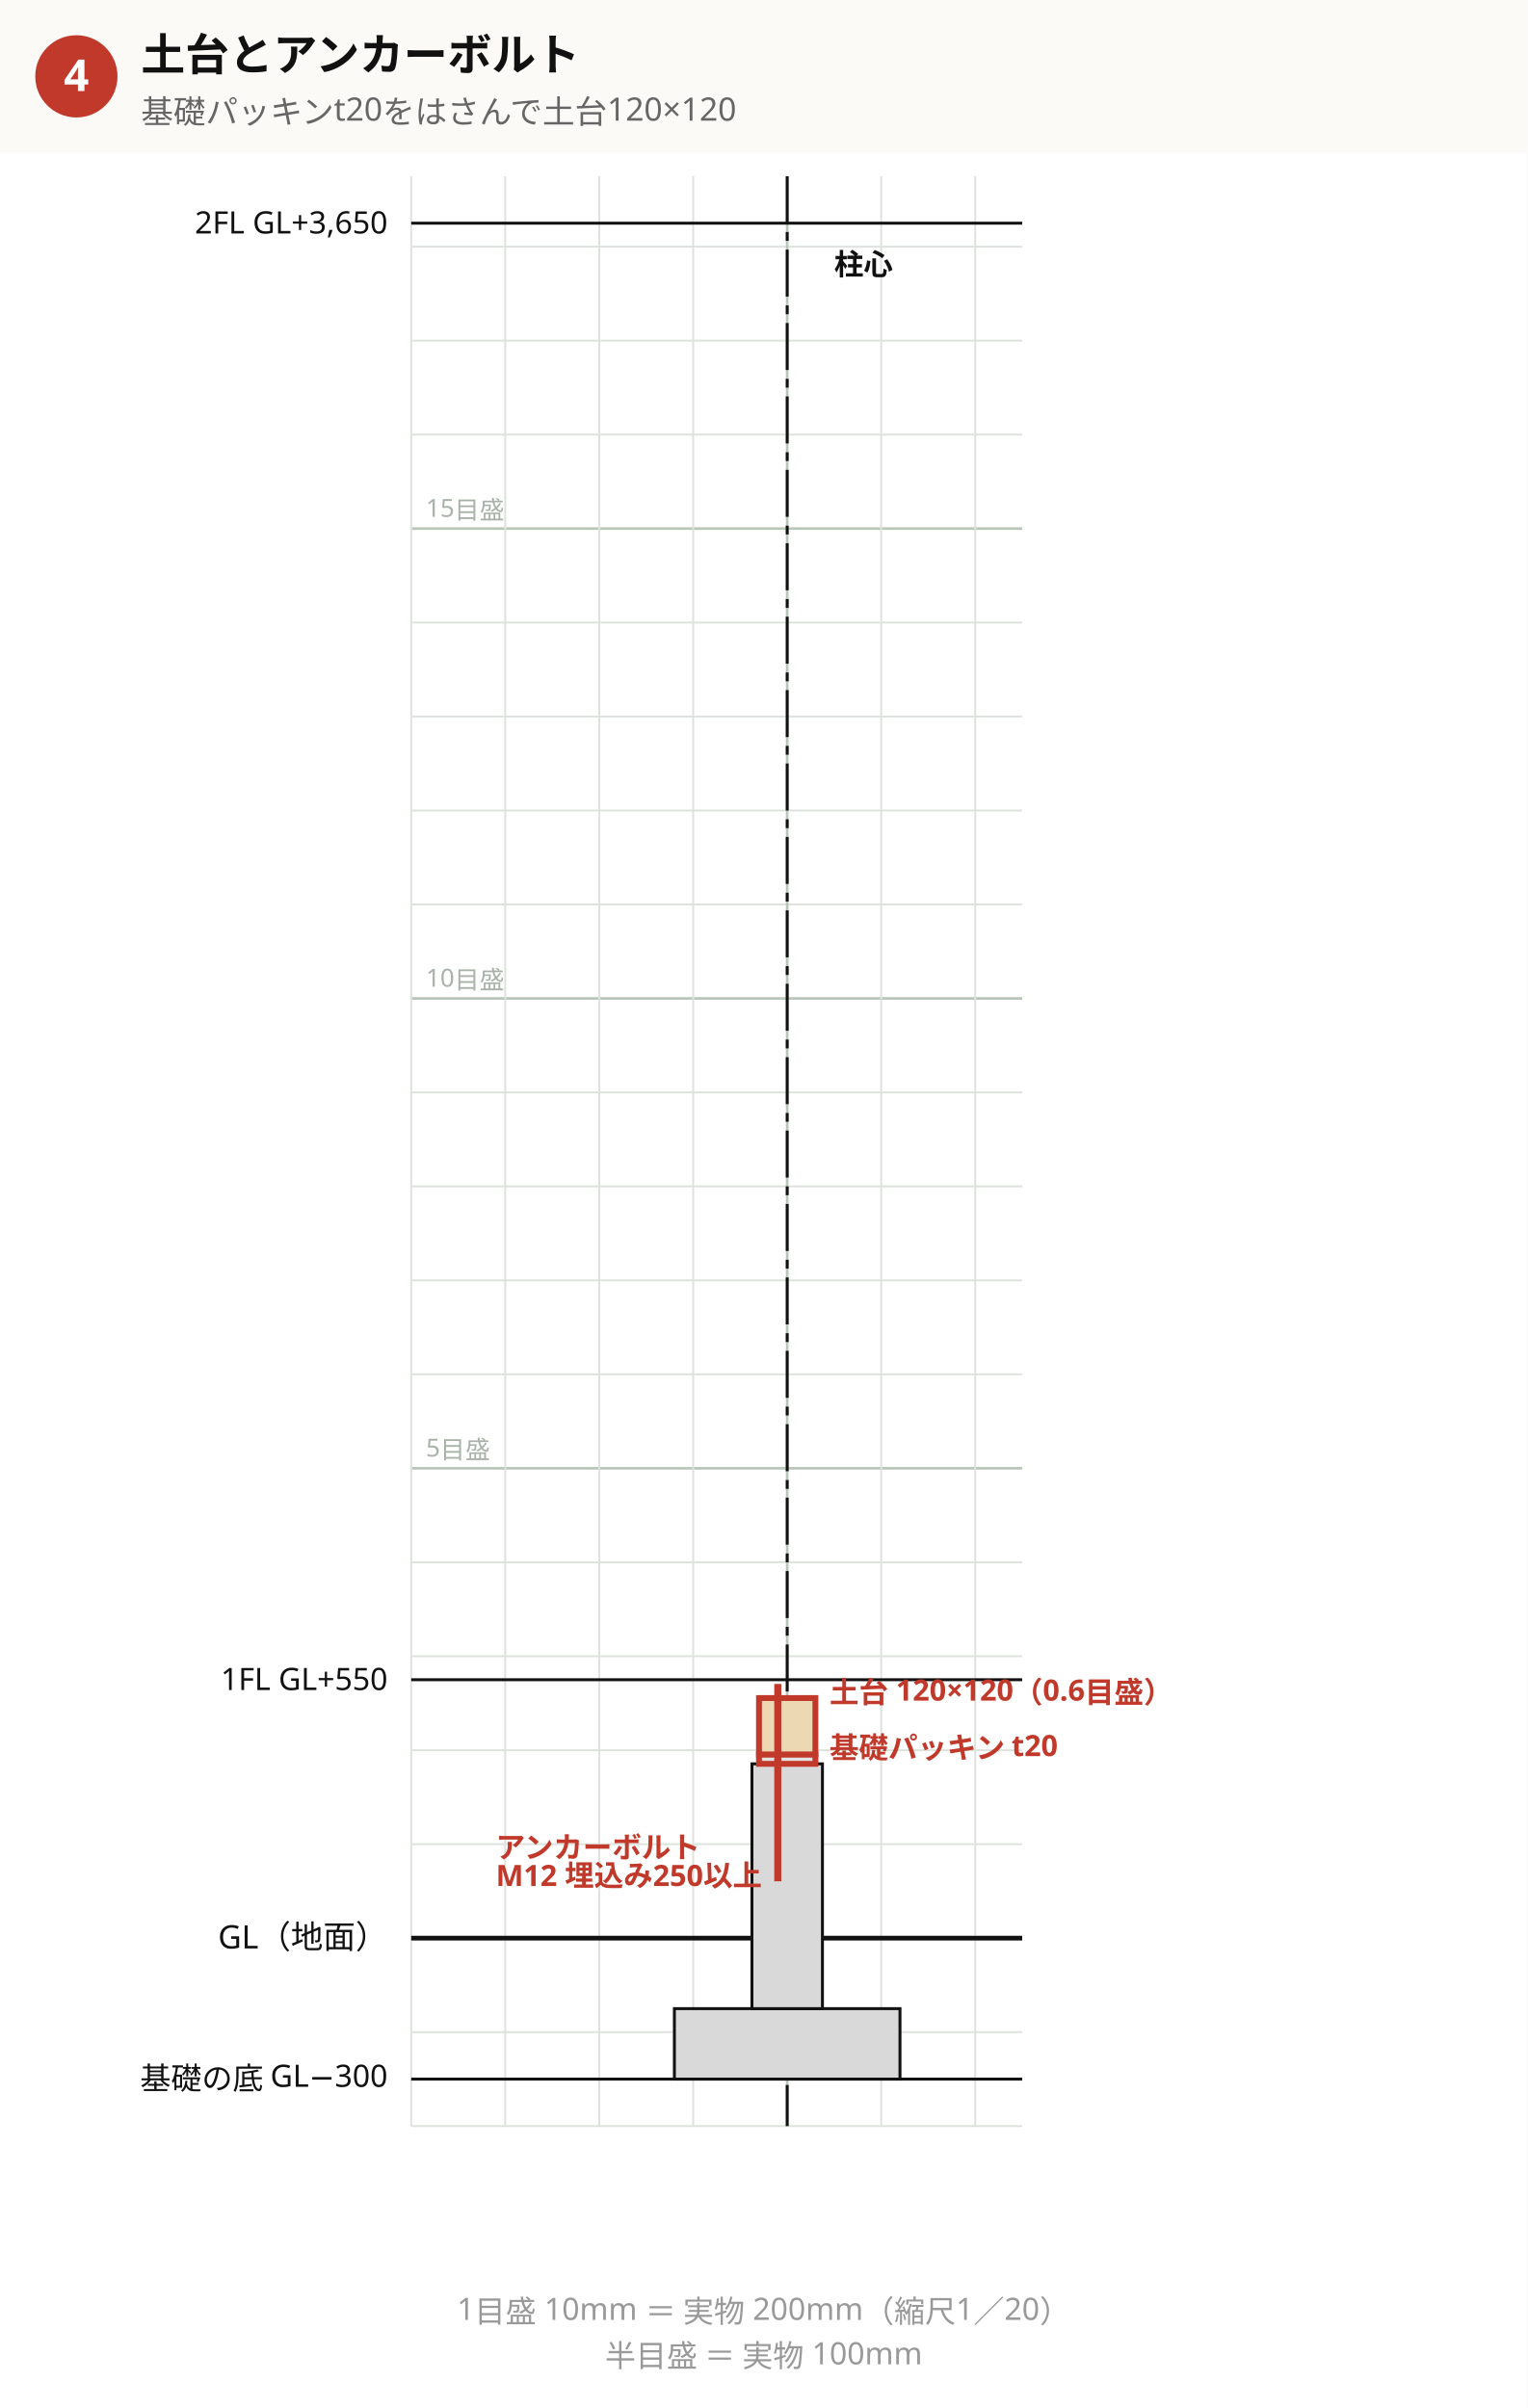
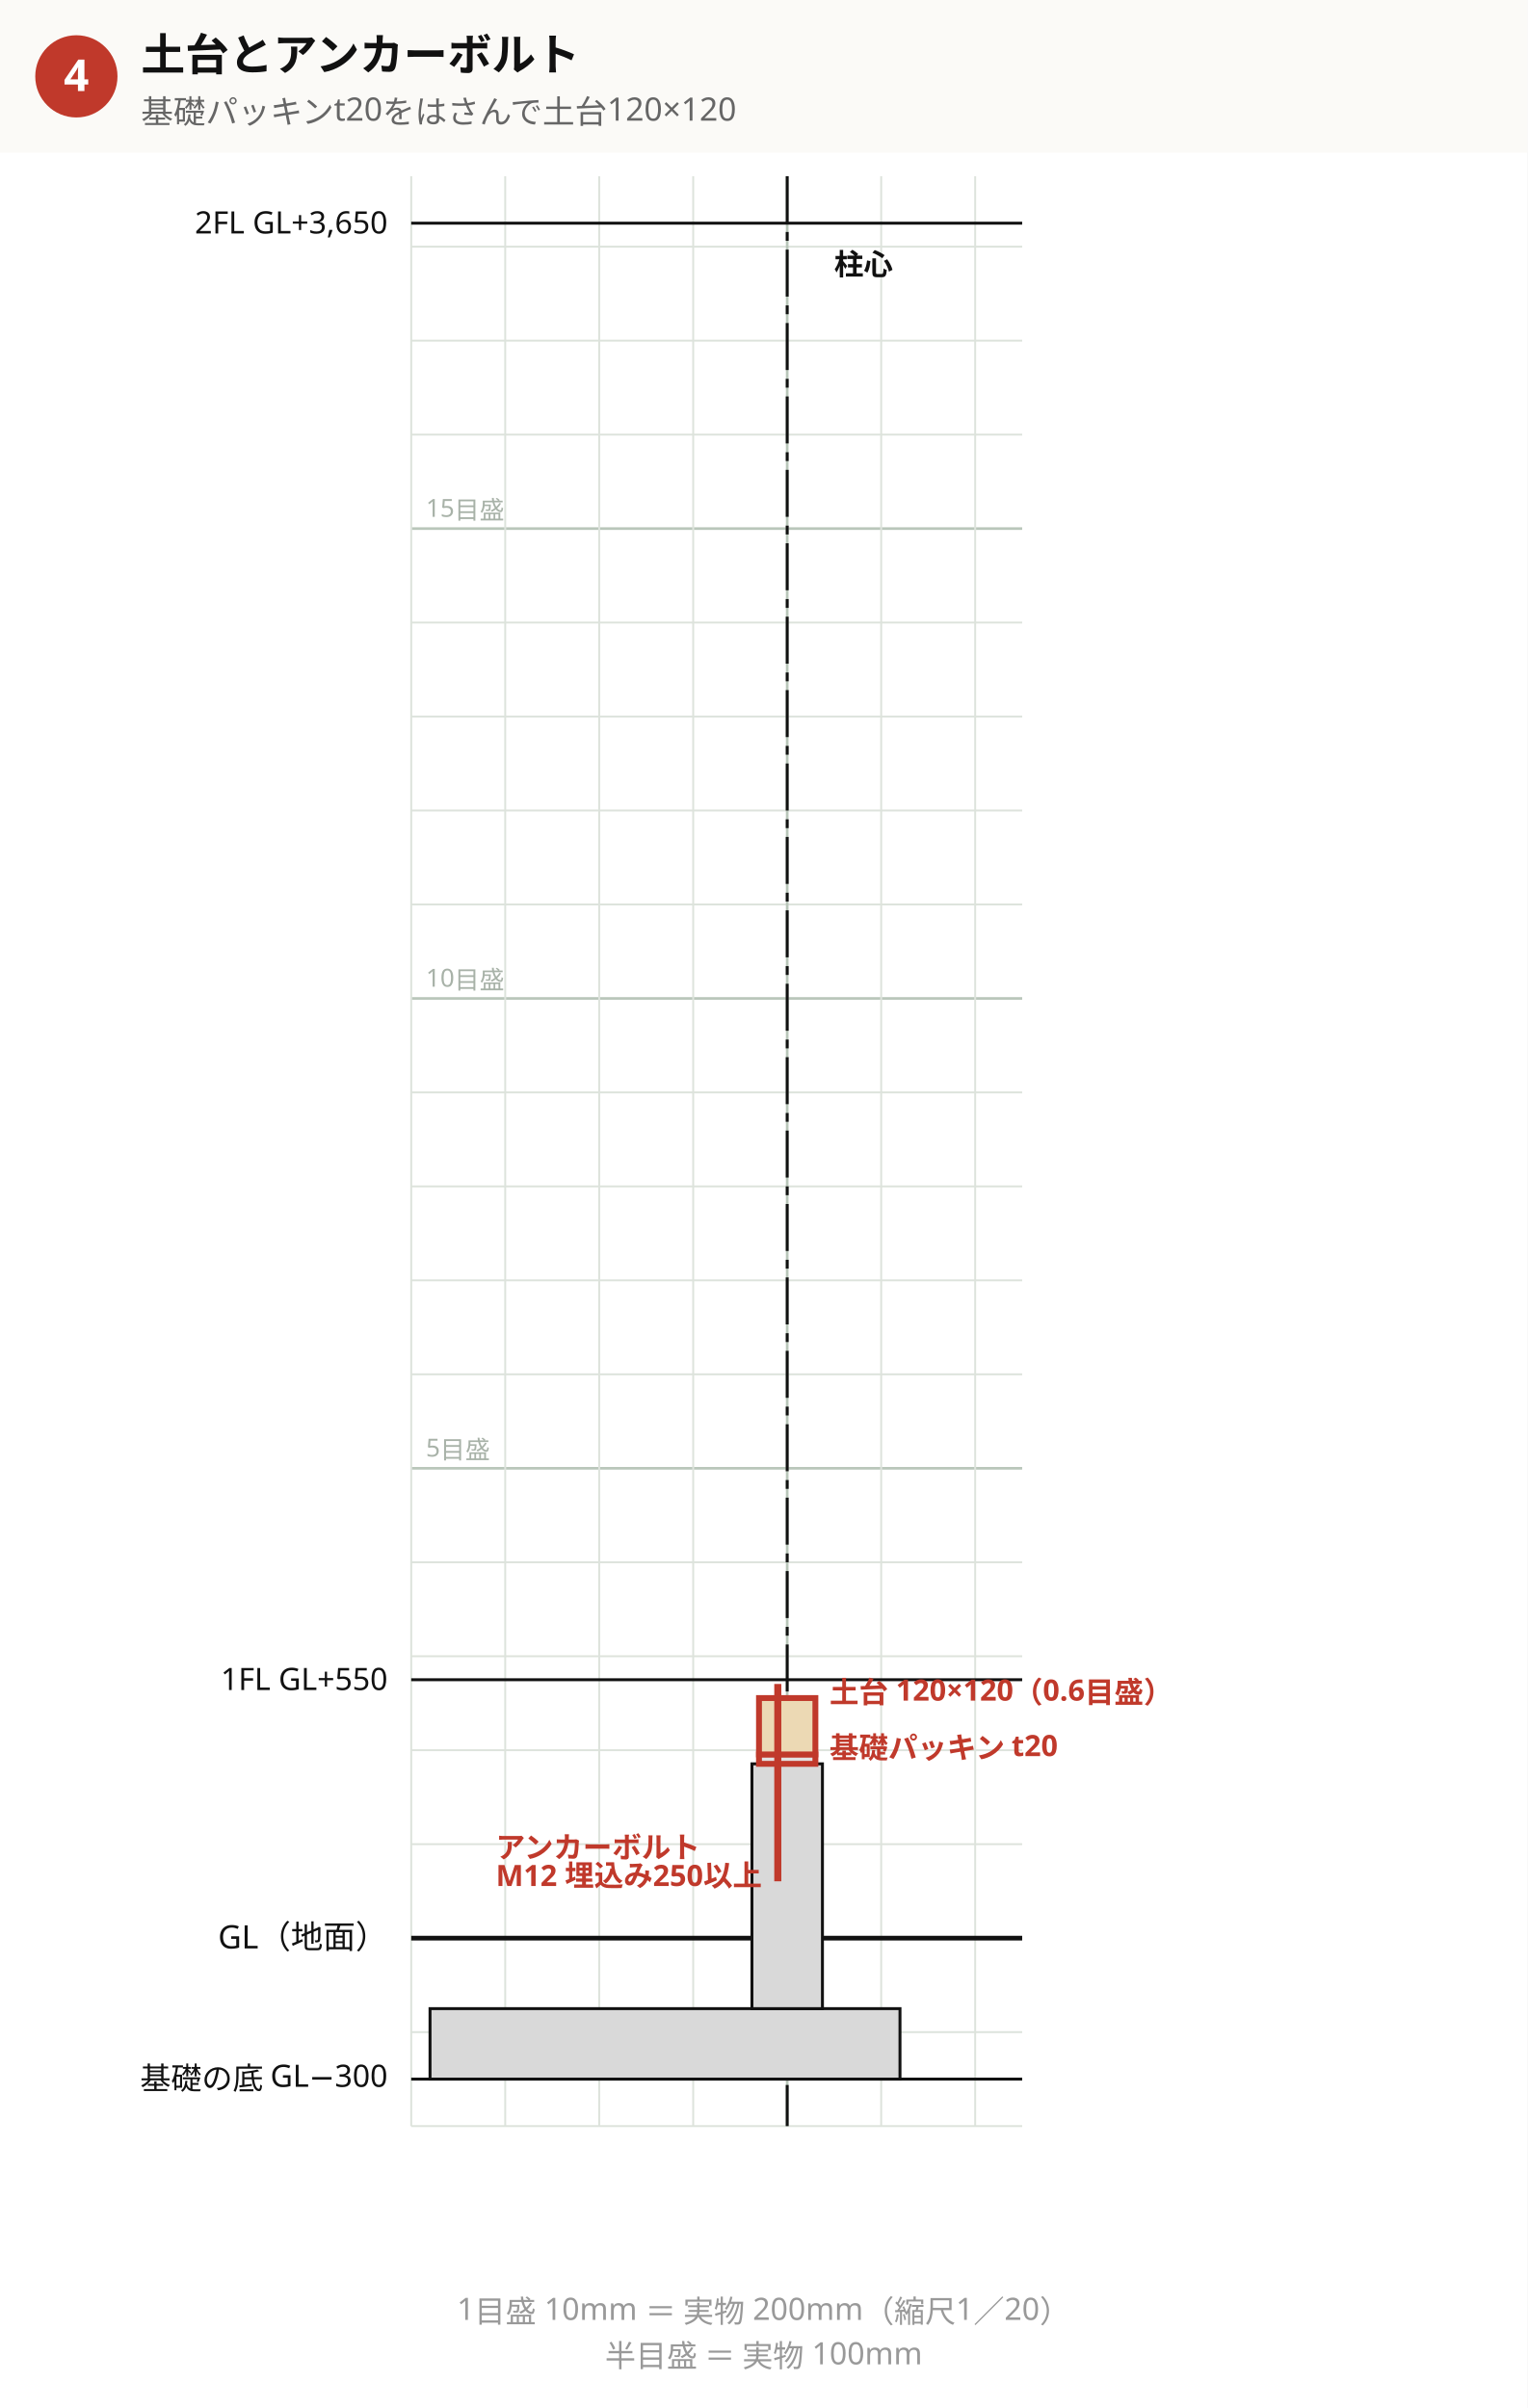
<svg xmlns="http://www.w3.org/2000/svg" viewBox="0 0 520 820" width="520" height="820" font-family="'Hiragino Sans','Hiragino Kaku Gothic ProN','Noto Sans JP','Yu Gothic',Meiryo,'IPAGothic',sans-serif">
  <rect width="520" height="820" fill="#ffffff" />
  <rect x="0" y="0" width="520" height="820" fill="#fff" stroke="none" />
  <line x1="140" y1="724" x2="348" y2="724" stroke="#dde3dc" stroke-width="0.65" />
  <line x1="140" y1="692" x2="348" y2="692" stroke="#dde3dc" stroke-width="0.65" />
  <line x1="140" y1="660" x2="348" y2="660" stroke="#b9c6ba" stroke-width="0.9" />
  <line x1="140" y1="628" x2="348" y2="628" stroke="#dde3dc" stroke-width="0.65" />
  <line x1="140" y1="596" x2="348" y2="596" stroke="#dde3dc" stroke-width="0.65" />
  <line x1="140" y1="564" x2="348" y2="564" stroke="#dde3dc" stroke-width="0.65" />
  <line x1="140" y1="532" x2="348" y2="532" stroke="#dde3dc" stroke-width="0.65" />
  <line x1="140" y1="500" x2="348" y2="500" stroke="#b9c6ba" stroke-width="0.9" />
  <text x="145" y="496" font-size="8.5" text-anchor="start" fill="#a8b2a8" font-weight="400" font-family="'Hiragino Sans','Hiragino Kaku Gothic ProN','Noto Sans JP','Yu Gothic',Meiryo,'IPAGothic',sans-serif">5目盛</text>
  <line x1="140" y1="468" x2="348" y2="468" stroke="#dde3dc" stroke-width="0.65" />
  <line x1="140" y1="436" x2="348" y2="436" stroke="#dde3dc" stroke-width="0.65" />
  <line x1="140" y1="404" x2="348" y2="404" stroke="#dde3dc" stroke-width="0.65" />
  <line x1="140" y1="372" x2="348" y2="372" stroke="#dde3dc" stroke-width="0.65" />
  <line x1="140" y1="340" x2="348" y2="340" stroke="#b9c6ba" stroke-width="0.9" />
  <text x="145" y="336" font-size="8.5" text-anchor="start" fill="#a8b2a8" font-weight="400" font-family="'Hiragino Sans','Hiragino Kaku Gothic ProN','Noto Sans JP','Yu Gothic',Meiryo,'IPAGothic',sans-serif">10目盛</text>
  <line x1="140" y1="308" x2="348" y2="308" stroke="#dde3dc" stroke-width="0.65" />
  <line x1="140" y1="276" x2="348" y2="276" stroke="#dde3dc" stroke-width="0.65" />
  <line x1="140" y1="244" x2="348" y2="244" stroke="#dde3dc" stroke-width="0.65" />
  <line x1="140" y1="212" x2="348" y2="212" stroke="#dde3dc" stroke-width="0.65" />
  <line x1="140" y1="180" x2="348" y2="180" stroke="#b9c6ba" stroke-width="0.9" />
  <text x="145" y="176" font-size="8.5" text-anchor="start" fill="#a8b2a8" font-weight="400" font-family="'Hiragino Sans','Hiragino Kaku Gothic ProN','Noto Sans JP','Yu Gothic',Meiryo,'IPAGothic',sans-serif">15目盛</text>
  <line x1="140" y1="148" x2="348" y2="148" stroke="#dde3dc" stroke-width="0.65" />
  <line x1="140" y1="116" x2="348" y2="116" stroke="#dde3dc" stroke-width="0.65" />
  <line x1="140" y1="84" x2="348" y2="84" stroke="#dde3dc" stroke-width="0.65" />
  <line x1="140" y1="60" x2="140" y2="724" stroke="#dde3dc" stroke-width="0.65" />
  <line x1="172" y1="60" x2="172" y2="724" stroke="#dde3dc" stroke-width="0.65" />
  <line x1="204" y1="60" x2="204" y2="724" stroke="#dde3dc" stroke-width="0.65" />
  <line x1="236" y1="60" x2="236" y2="724" stroke="#dde3dc" stroke-width="0.65" />
  <line x1="268" y1="60" x2="268" y2="724" stroke="#b9c6ba" stroke-width="0.9" />
  <line x1="300" y1="60" x2="300" y2="724" stroke="#dde3dc" stroke-width="0.65" />
  <line x1="332" y1="60" x2="332" y2="724" stroke="#dde3dc" stroke-width="0.65" />
  <line x1="140" y1="660" x2="348" y2="660" stroke="#111" stroke-width="1.6" />
  <text x="132" y="663.5" font-size="11" text-anchor="end" fill="#111" font-weight="400" font-family="'Hiragino Sans','Hiragino Kaku Gothic ProN','Noto Sans JP','Yu Gothic',Meiryo,'IPAGothic',sans-serif">GL（地面）</text>
  <line x1="268" y1="60" x2="268" y2="724" stroke="#111" stroke-width="1.0" stroke-dasharray="16 3 3 3" />
  <text x="294" y="93.6" font-size="10" text-anchor="middle" fill="#111" font-weight="700" font-family="'Hiragino Sans','Hiragino Kaku Gothic ProN','Noto Sans JP','Yu Gothic',Meiryo,'IPAGothic',sans-serif">柱心</text>
  <line x1="140" y1="708" x2="348" y2="708" stroke="#111" stroke-width="1.0" />
  <text x="132" y="711.5" font-size="10.5" text-anchor="end" fill="#111" font-weight="400" font-family="'Hiragino Sans','Hiragino Kaku Gothic ProN','Noto Sans JP','Yu Gothic',Meiryo,'IPAGothic',sans-serif">基礎の底  GL−300</text>
  <line x1="140" y1="572" x2="348" y2="572" stroke="#111" stroke-width="1.0" />
  <text x="132" y="575.5" font-size="10.5" text-anchor="end" fill="#111" font-weight="400" font-family="'Hiragino Sans','Hiragino Kaku Gothic ProN','Noto Sans JP','Yu Gothic',Meiryo,'IPAGothic',sans-serif">1FL  GL+550</text>
  <line x1="140" y1="76" x2="348" y2="76" stroke="#111" stroke-width="1.0" />
  <text x="132" y="79.5" font-size="10.5" text-anchor="end" fill="#111" font-weight="400" font-family="'Hiragino Sans','Hiragino Kaku Gothic ProN','Noto Sans JP','Yu Gothic',Meiryo,'IPAGothic',sans-serif">2FL  GL+3,650</text>
-   <rect x="229.6" y="684" width="76.8" height="24" fill="#d9d9d9" stroke="#111" stroke-width="1.0" />
+   <rect x="146.4" y="684" width="160" height="24" fill="#d9d9d9" stroke="#111" stroke-width="1.0" />
  <rect x="256" y="600.64" width="24" height="83.36" fill="#d9d9d9" stroke="#111" stroke-width="1.0" />
  <rect x="258.4" y="597.44" width="19.2" height="3.2" fill="#e2e2e2" stroke="#c0392b" stroke-width="2.0" />
  <rect x="258.4" y="578.24" width="19.2" height="19.2" fill="#ecd9b4" stroke="#c0392b" stroke-width="2.0" />
  <line x1="264.8" y1="573.44" x2="264.8" y2="640.64" stroke="#c0392b" stroke-width="2.4" />
  <text x="282.4" y="579.84" font-size="10" text-anchor="start" fill="#c0392b" font-weight="700" font-family="'Hiragino Sans','Hiragino Kaku Gothic ProN','Noto Sans JP','Yu Gothic',Meiryo,'IPAGothic',sans-serif">土台 120×120（0.6目盛）</text>
  <text x="282.4" y="598.72" font-size="10" text-anchor="start" fill="#c0392b" font-weight="700" font-family="'Hiragino Sans','Hiragino Kaku Gothic ProN','Noto Sans JP','Yu Gothic',Meiryo,'IPAGothic',sans-serif">基礎パッキン t20</text>
  <text x="168.8" y="632.64" font-size="10" text-anchor="start" fill="#c0392b" font-weight="700" font-family="'Hiragino Sans','Hiragino Kaku Gothic ProN','Noto Sans JP','Yu Gothic',Meiryo,'IPAGothic',sans-serif">アンカーボルト</text>
  <text x="168.8" y="642.24" font-size="10" text-anchor="start" fill="#c0392b" font-weight="700" font-family="'Hiragino Sans','Hiragino Kaku Gothic ProN','Noto Sans JP','Yu Gothic',Meiryo,'IPAGothic',sans-serif">M12 埋込み250以上</text>
  <rect x="0" y="0" width="520" height="52" fill="#fbfaf7" stroke="none" />
  <circle cx="26" cy="26" r="14" fill="#c0392b" />
  <text x="26" y="31" font-size="15" text-anchor="middle" fill="#fff" font-weight="700" font-family="'Hiragino Sans','Hiragino Kaku Gothic ProN','Noto Sans JP','Yu Gothic',Meiryo,'IPAGothic',sans-serif">4</text>
  <text x="48" y="24" font-size="15" text-anchor="start" fill="#111" font-weight="700" font-family="'Hiragino Sans','Hiragino Kaku Gothic ProN','Noto Sans JP','Yu Gothic',Meiryo,'IPAGothic',sans-serif">土台とアンカーボルト</text>
  <text x="48" y="42" font-size="11" text-anchor="start" fill="#666" font-weight="400" font-family="'Hiragino Sans','Hiragino Kaku Gothic ProN','Noto Sans JP','Yu Gothic',Meiryo,'IPAGothic',sans-serif">基礎パッキンt20をはさんで土台120×120</text>
  <text x="260" y="790" font-size="10.5" text-anchor="middle" fill="#999" font-weight="400" font-family="'Hiragino Sans','Hiragino Kaku Gothic ProN','Noto Sans JP','Yu Gothic',Meiryo,'IPAGothic',sans-serif">1目盛 10mm ＝ 実物 200mm（縮尺1／20）</text>
  <text x="260" y="806" font-size="10.5" text-anchor="middle" fill="#999" font-weight="400" font-family="'Hiragino Sans','Hiragino Kaku Gothic ProN','Noto Sans JP','Yu Gothic',Meiryo,'IPAGothic',sans-serif">半目盛 ＝ 実物 100mm</text>
</svg>
